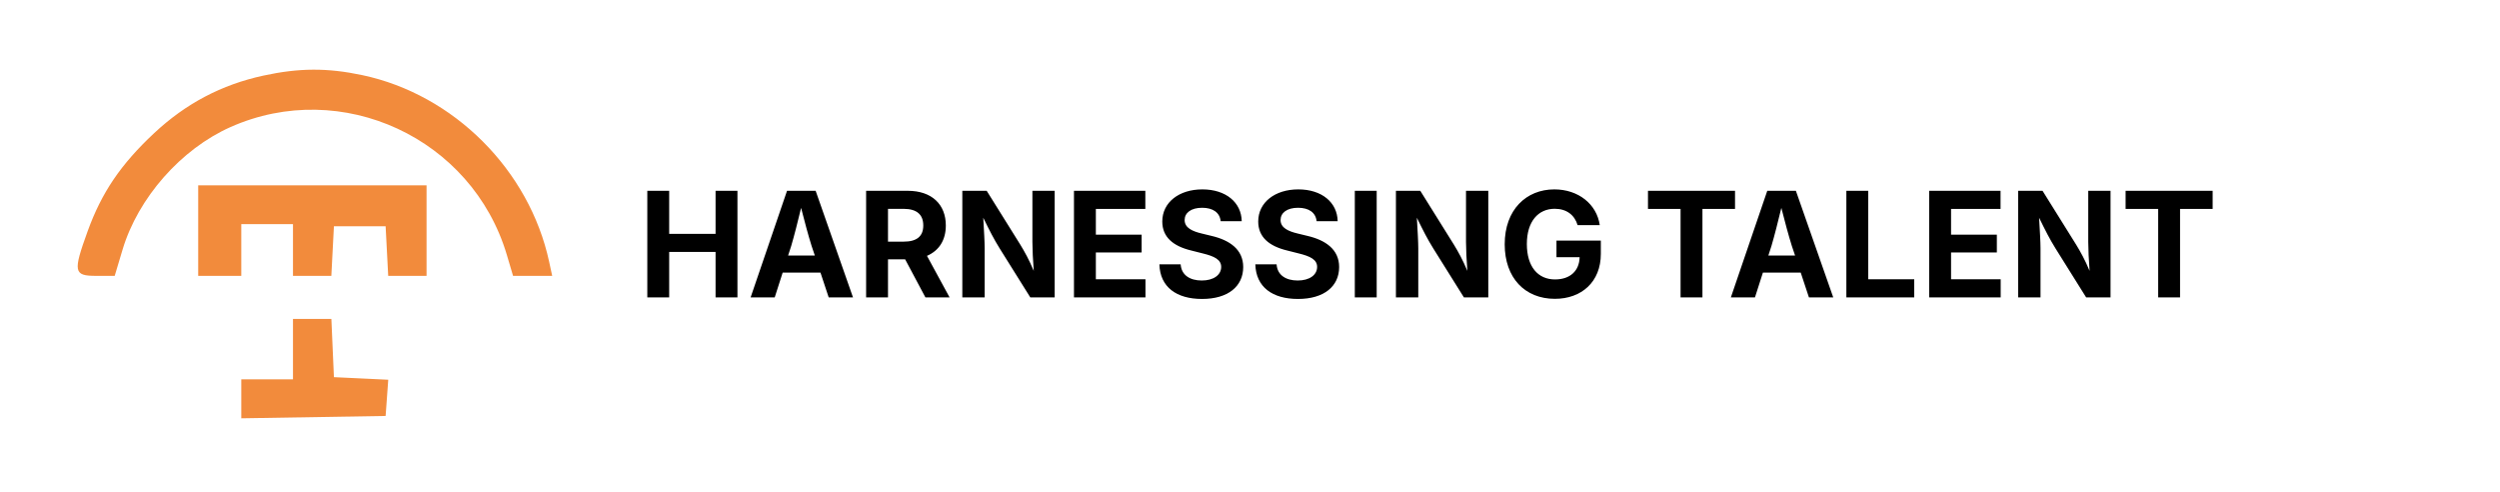
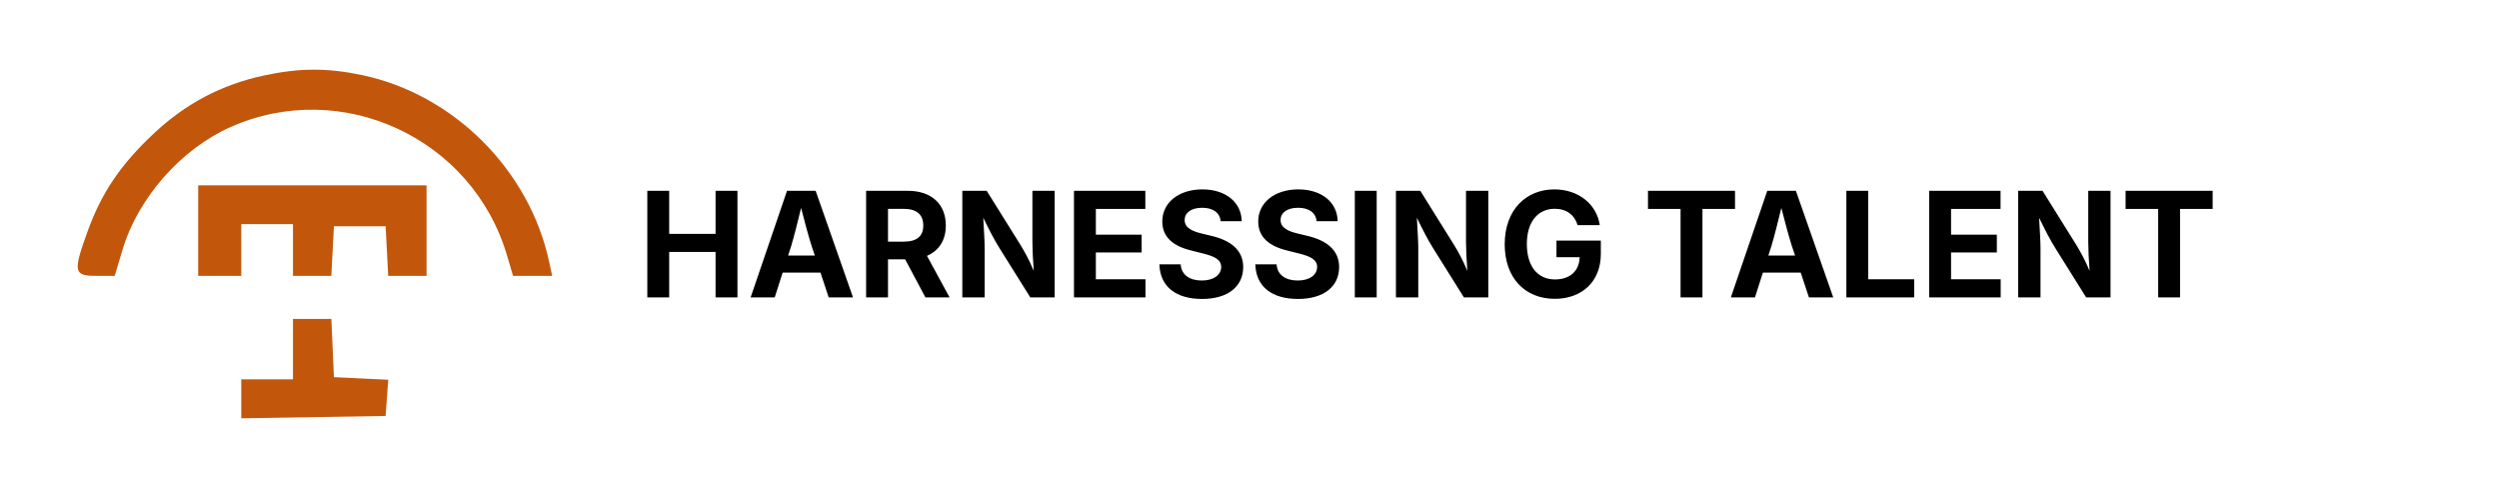
<svg xmlns="http://www.w3.org/2000/svg" viewBox="0 0 580 114" role="img" aria-label="Harnessing Talent">
-   <path stroke="none" fill="#f28b3c" fill-rule="evenodd" d="M 61.131 17.541 C 51.419 19.648, 43.122 24.019, 35.762 30.903 C 28.018 38.148, 23.603 44.654, 20.350 53.617 C 16.915 63.079, 17.089 64, 22.311 64 L 26.621 64 28.445 57.913 C 32.042 45.905, 42.018 34.583, 53.500 29.479 C 79.305 18.008, 109.579 32.016, 117.639 59.157 L 119.077 64 123.618 64 L 128.159 64 127.458 60.750 C 122.863 39.445, 105.336 21.935, 84.099 17.434 C 75.968 15.710, 69.428 15.741, 61.131 17.541     M 46 53.500 L 46 64 51 64 L 56 64 56 58 L 56 52 62 52 L 68 52 68 58 L 68 64 72.450 64 L 76.900 64 77.200 58.250 L 77.500 52.500 83.500 52.500 L 89.500 52.500 89.800 58.250 L 90.100 64 94.550 64 L 99 64 99 53.500 L 99 43 72.500 43 L 46 43 46 53.500     M 68 81 L 68 88 62 88 L 56 88 56 92.524 L 56 97.048 72.750 96.774 L 89.500 96.500 89.805 92.299 L 90.110 88.098 83.805 87.799 L 77.500 87.500 77.204 80.750 L 76.909 74 72.454 74 L 68 74 68 81" />
+   <path stroke="none" fill="#c2570c" fill-rule="evenodd" d="M 61.131 17.541 C 51.419 19.648, 43.122 24.019, 35.762 30.903 C 28.018 38.148, 23.603 44.654, 20.350 53.617 C 16.915 63.079, 17.089 64, 22.311 64 L 26.621 64 28.445 57.913 C 32.042 45.905, 42.018 34.583, 53.500 29.479 C 79.305 18.008, 109.579 32.016, 117.639 59.157 L 119.077 64 123.618 64 L 128.159 64 127.458 60.750 C 122.863 39.445, 105.336 21.935, 84.099 17.434 C 75.968 15.710, 69.428 15.741, 61.131 17.541     M 46 53.500 L 46 64 51 64 L 56 64 56 58 L 56 52 62 52 L 68 52 68 58 L 68 64 72.450 64 L 76.900 64 77.200 58.250 L 77.500 52.500 83.500 52.500 L 89.500 52.500 89.800 58.250 L 90.100 64 94.550 64 L 99 64 99 53.500 L 99 43 72.500 43 L 46 43 46 53.500     M 68 81 L 68 88 62 88 L 56 88 56 92.524 L 56 97.048 72.750 96.774 L 89.500 96.500 89.805 92.299 L 90.110 88.098 83.805 87.799 L 77.500 87.500 77.204 80.750 L 76.909 74 72.454 74 L 68 74 68 81" />
  <text x="148" y="69" font-family="Inter, system-ui, -apple-system, sans-serif" font-weight="700" font-size="34" fill="currentColor">HARNESSING TALENT</text>
</svg>
